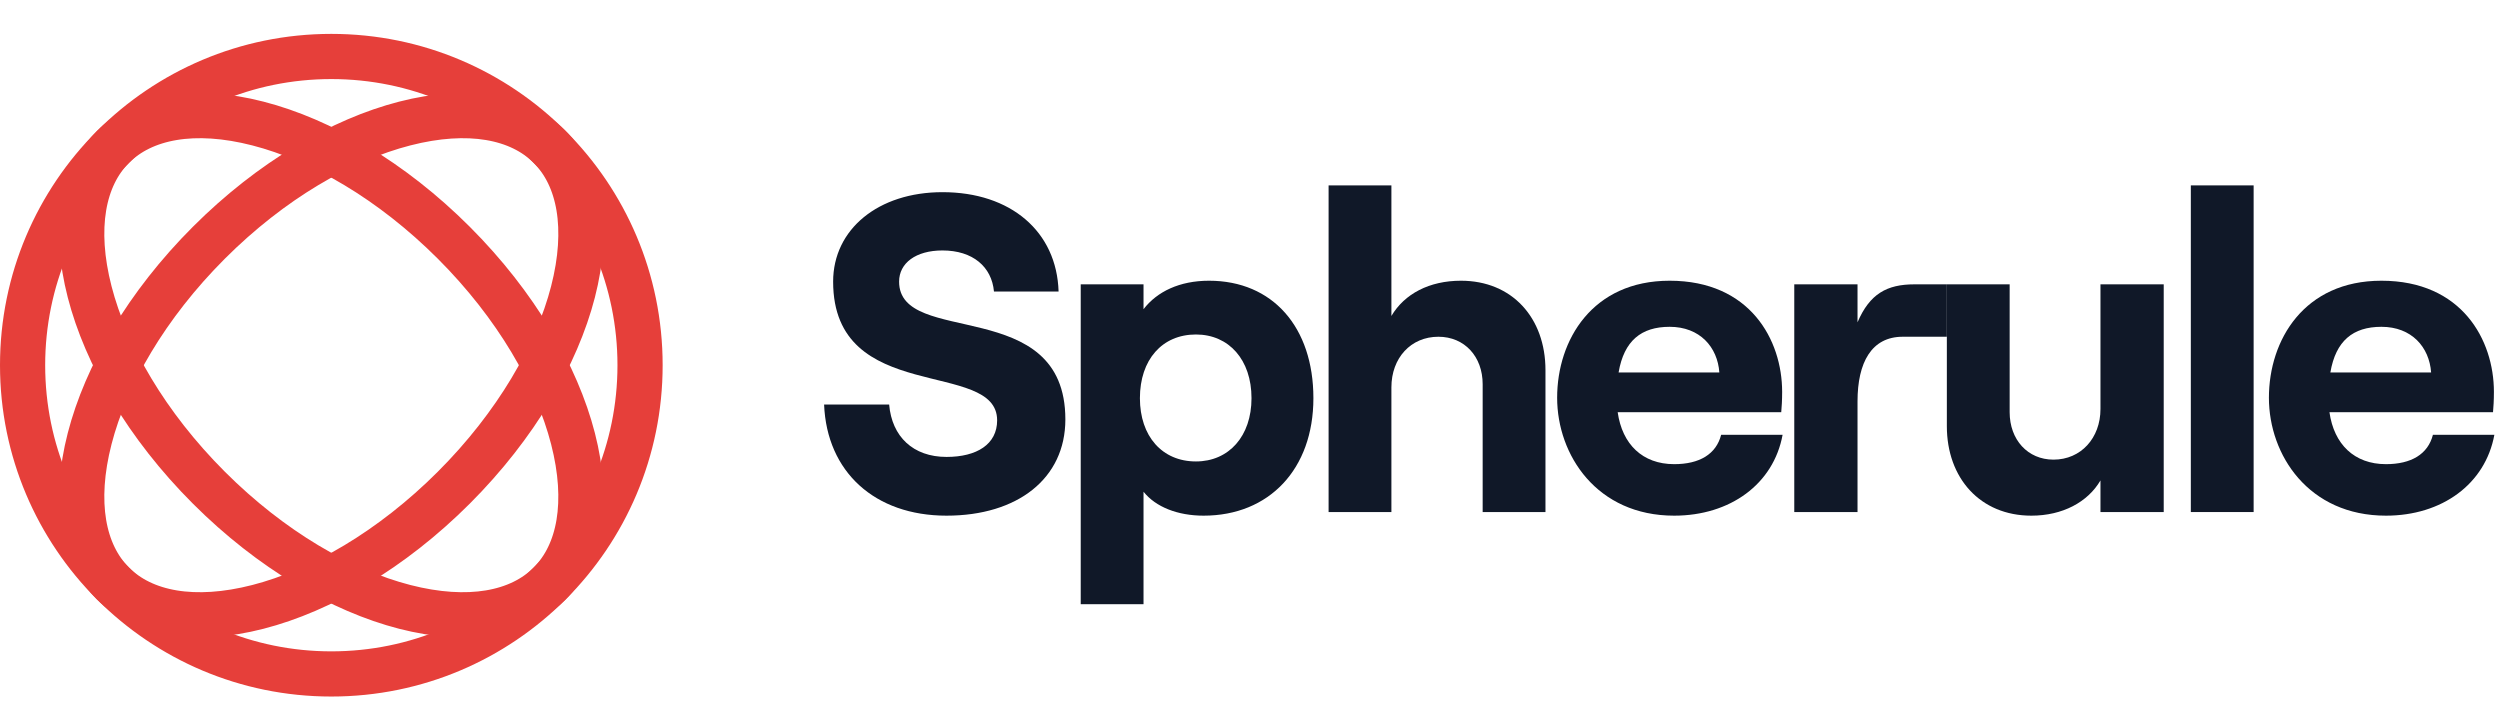
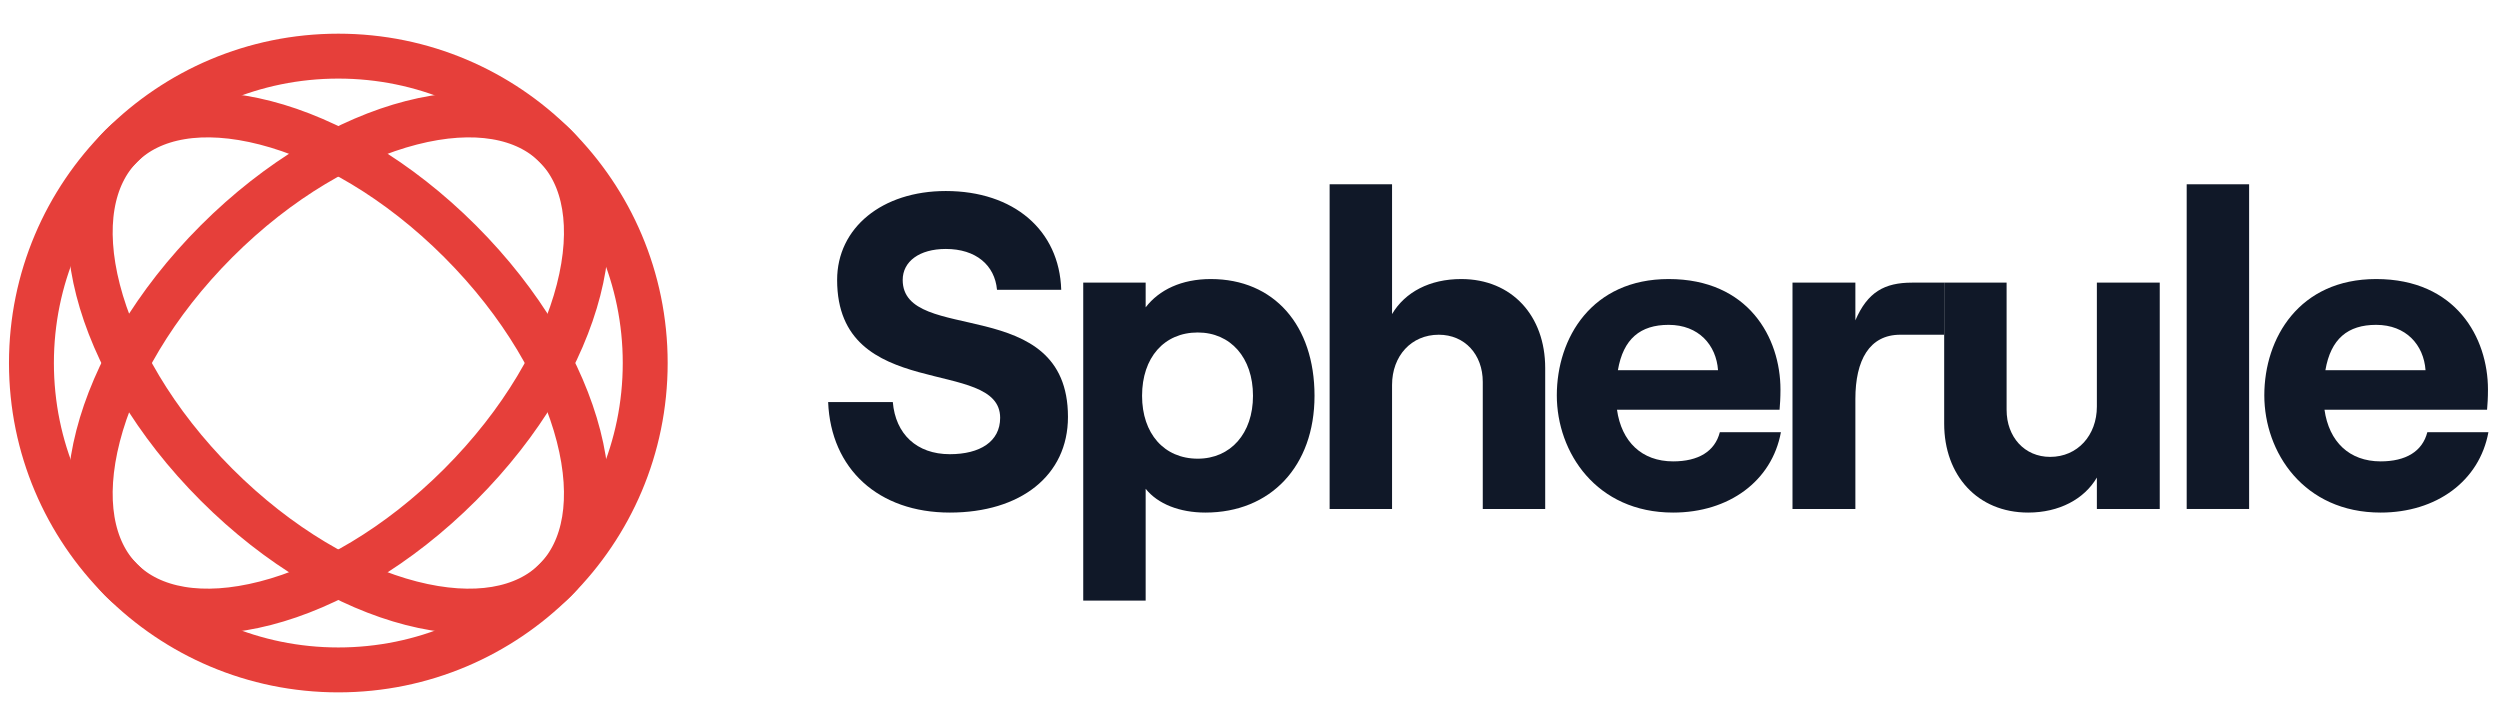
- <svg xmlns="http://www.w3.org/2000/svg" width="332" height="96" viewBox="0 0 332 96" fill="none">
-   <circle cx="44" cy="48.5" r="41" stroke="#E63F3A" stroke-width="6" />
-   <path d="M60.264 64.763C51.985 73.042 42.606 78.447 34.253 80.594C25.825 82.762 19.032 81.514 15.009 77.491C10.986 73.469 9.738 66.675 11.906 58.247C14.053 49.894 19.458 40.515 27.737 32.236C36.015 23.958 45.395 18.553 53.747 16.405C62.175 14.238 68.969 15.486 72.992 19.509C77.014 23.531 78.262 30.325 76.095 38.753C73.947 47.105 68.542 56.485 60.264 64.763Z" stroke="#E63F3A" stroke-width="6" />
-   <path d="M60.263 32.236C68.542 40.515 73.946 49.894 76.094 58.247C78.261 66.675 77.014 73.469 72.991 77.491C68.968 81.514 62.175 82.762 53.746 80.594C45.394 78.447 36.015 73.042 27.736 64.763C19.457 56.485 14.053 47.105 11.905 38.753C9.738 30.325 10.985 23.531 15.008 19.509C19.031 15.486 25.824 14.238 34.252 16.405C42.605 18.553 51.984 23.958 60.263 32.236Z" stroke="#E63F3A" stroke-width="6" />
-   <path d="M125.7 68.48C135.12 68.48 141.48 63.56 141.48 55.7C141.48 39.08 119.4 46.16 119.4 37.4C119.4 34.94 121.62 33.26 125.16 33.26C129.18 33.26 131.7 35.42 132 38.72H140.58C140.34 30.74 134.22 25.52 125.16 25.52C116.64 25.52 110.64 30.44 110.64 37.4C110.64 53.9 132.42 47.6 132.42 55.82C132.42 59 129.72 60.68 125.7 60.68C121.26 60.68 118.44 57.98 118.08 53.72H109.44C109.8 62.66 116.16 68.48 125.7 68.48Z" fill="#101828" />
-   <path d="M143.52 80.24H151.86V65.3C153.48 67.34 156.42 68.48 159.84 68.48C168.54 68.48 174.42 62.3 174.42 52.88C174.42 43.46 169.02 37.28 160.56 37.28C156.66 37.28 153.66 38.72 151.86 41.06V37.76H143.52V80.24ZM158.82 61.28C154.32 61.28 151.38 57.92 151.38 52.88C151.38 47.78 154.32 44.42 158.82 44.42C163.2 44.42 166.2 47.78 166.2 52.88C166.2 57.92 163.2 61.28 158.82 61.28Z" fill="#101828" />
-   <path d="M176.438 68H184.778V51.44C184.778 47.54 187.358 44.72 191.018 44.72C194.498 44.72 196.898 47.36 196.898 51.02V68H205.238V49.16C205.238 42.2 200.798 37.28 194.018 37.28C189.818 37.28 186.518 39.02 184.778 41.96V24.62H176.438V68Z" fill="#101828" />
-   <path d="M228.569 57.74C227.909 60.32 225.689 61.64 222.329 61.64C218.129 61.64 215.429 59 214.829 54.74H236.549C236.609 54.08 236.669 53.18 236.669 52.04C236.669 45.14 232.409 37.28 221.729 37.28C211.469 37.28 206.789 45.14 206.789 52.82C206.789 60.44 212.069 68.48 222.329 68.48C229.769 68.48 235.529 64.28 236.729 57.74H228.569ZM221.729 43.4C225.749 43.4 228.089 46.1 228.329 49.46H214.949C215.669 45.26 217.949 43.4 221.729 43.4Z" fill="#101828" />
-   <path d="M258.542 44.72V37.76H254.239C250.579 37.76 248.299 39.02 246.679 42.8V37.76H238.279V68H246.679V53.3C246.679 48.14 248.539 44.72 252.679 44.72H258.542Z" fill="#101828" />
-   <path d="M287.342 37.76H278.942V54.32C278.942 58.16 276.362 61.04 272.702 61.04C269.282 61.04 266.882 58.4 266.882 54.74V37.76H258.542V56.6C258.542 63.5 262.982 68.48 269.762 68.48C273.902 68.48 277.262 66.68 278.942 63.8V68H287.342V37.76Z" fill="#101828" />
-   <path d="M290.942 68H299.282V24.62H290.942V68Z" fill="#101828" />
-   <path d="M323.092 57.74C322.432 60.32 320.212 61.64 316.852 61.64C312.652 61.64 309.952 59 309.352 54.74H331.072C331.132 54.08 331.192 53.18 331.192 52.04C331.192 45.14 326.932 37.28 316.252 37.28C305.992 37.28 301.312 45.14 301.312 52.82C301.312 60.44 306.592 68.48 316.852 68.48C324.292 68.48 330.052 64.28 331.252 57.74H323.092ZM316.252 43.4C320.272 43.4 322.612 46.1 322.852 49.46H309.472C310.192 45.26 312.472 43.4 316.252 43.4Z" fill="#101828" />
+ <svg xmlns="http://www.w3.org/2000/svg" width="167" height="48" viewBox="0 0 167 48" fill="none">
+   <circle cx="22.6" cy="24.25" r="20.5" stroke="#E63F3A" stroke-width="3" />
+   <path d="M30.732 32.382C26.592 36.521 21.903 39.223 17.726 40.297C13.512 41.381 10.116 40.757 8.104 38.746C6.093 36.734 5.469 33.338 6.553 29.123C7.627 24.947 10.329 20.258 14.468 16.118C18.608 11.979 23.297 9.277 27.474 8.203C31.688 7.119 35.084 7.743 37.096 9.754C39.107 11.766 39.731 15.162 38.647 19.376C37.573 23.553 34.871 28.242 30.732 32.382Z" stroke="#E63F3A" stroke-width="3" />
+   <path d="M30.732 16.118C34.871 20.258 37.573 24.947 38.647 29.123C39.731 33.338 39.107 36.734 37.096 38.746C35.084 40.757 31.687 41.381 27.473 40.297C23.297 39.223 18.607 36.521 14.468 32.382C10.329 28.242 7.626 23.553 6.553 19.376C5.469 15.162 6.093 11.766 8.104 9.754C10.116 7.743 13.512 7.119 17.726 8.203C21.903 9.277 26.592 11.979 30.732 16.118Z" stroke="#E63F3A" stroke-width="3" />
+   <path d="M63.45 34.24C68.16 34.24 71.34 31.78 71.34 27.85C71.34 19.54 60.3 23.08 60.3 18.7C60.3 17.47 61.41 16.63 63.18 16.63C65.19 16.63 66.45 17.71 66.6 19.36H70.89C70.77 15.37 67.71 12.76 63.18 12.76C58.92 12.76 55.92 15.22 55.92 18.7C55.92 26.95 66.81 23.8 66.81 27.91C66.81 29.5 65.46 30.34 63.45 30.34C61.23 30.34 59.82 28.99 59.64 26.86H55.32C55.5 31.33 58.68 34.24 63.45 34.24Z" fill="#101828" />
+   <path d="M72.36 40.12H76.53V32.65C77.34 33.67 78.81 34.24 80.52 34.24C84.87 34.24 87.81 31.15 87.81 26.44C87.81 21.73 85.11 18.64 80.88 18.64C78.93 18.64 77.43 19.36 76.53 20.53V18.88H72.36V40.12ZM80.01 30.64C77.76 30.64 76.29 28.96 76.29 26.44C76.29 23.89 77.76 22.21 80.01 22.21C82.2 22.21 83.7 23.89 83.7 26.44C83.7 28.96 82.2 30.64 80.01 30.64Z" fill="#101828" />
+   <path d="M88.819 34H92.989V25.72C92.989 23.77 94.279 22.36 96.109 22.36C97.849 22.36 99.049 23.68 99.049 25.51V34H103.219V24.58C103.219 21.1 100.999 18.64 97.609 18.64C95.509 18.64 93.859 19.51 92.989 20.98V12.31H88.819V34Z" fill="#101828" />
+   <path d="M114.885 28.87C114.555 30.16 113.445 30.82 111.765 30.82C109.665 30.82 108.315 29.5 108.015 27.37H118.875C118.905 27.04 118.935 26.59 118.935 26.02C118.935 22.57 116.805 18.64 111.465 18.64C106.335 18.64 103.995 22.57 103.995 26.41C103.995 30.22 106.635 34.24 111.765 34.24C115.485 34.24 118.365 32.14 118.965 28.87H114.885ZM111.465 21.7C113.475 21.7 114.645 23.05 114.765 24.73H108.075C108.435 22.63 109.575 21.7 111.465 21.7Z" fill="#101828" />
+   <path d="M129.871 22.36V18.88H127.719C125.889 18.88 124.749 19.51 123.939 21.4V18.88H119.739V34H123.939V26.65C123.939 24.07 124.869 22.36 126.939 22.36H129.871Z" fill="#101828" />
+   <path d="M144.271 18.88H140.071V27.16C140.071 29.08 138.781 30.52 136.951 30.52C135.241 30.52 134.041 29.2 134.041 27.37V18.88H129.871V28.3C129.871 31.75 132.091 34.24 135.481 34.24C137.551 34.24 139.231 33.34 140.071 31.9V34H144.271V18.88Z" fill="#101828" />
+   <path d="M146.071 34H150.241V12.31H146.071V34Z" fill="#101828" />
+   <path d="M162.146 28.87C161.816 30.16 160.706 30.82 159.026 30.82C156.926 30.82 155.576 29.5 155.276 27.37H166.136C166.166 27.04 166.196 26.59 166.196 26.02C166.196 22.57 164.066 18.64 158.726 18.64C153.596 18.64 151.256 22.57 151.256 26.41C151.256 30.22 153.896 34.24 159.026 34.24C162.746 34.24 165.626 32.14 166.226 28.87H162.146ZM158.726 21.7C160.736 21.7 161.906 23.05 162.026 24.73H155.336C155.696 22.63 156.836 21.7 158.726 21.7Z" fill="#101828" />
</svg>
